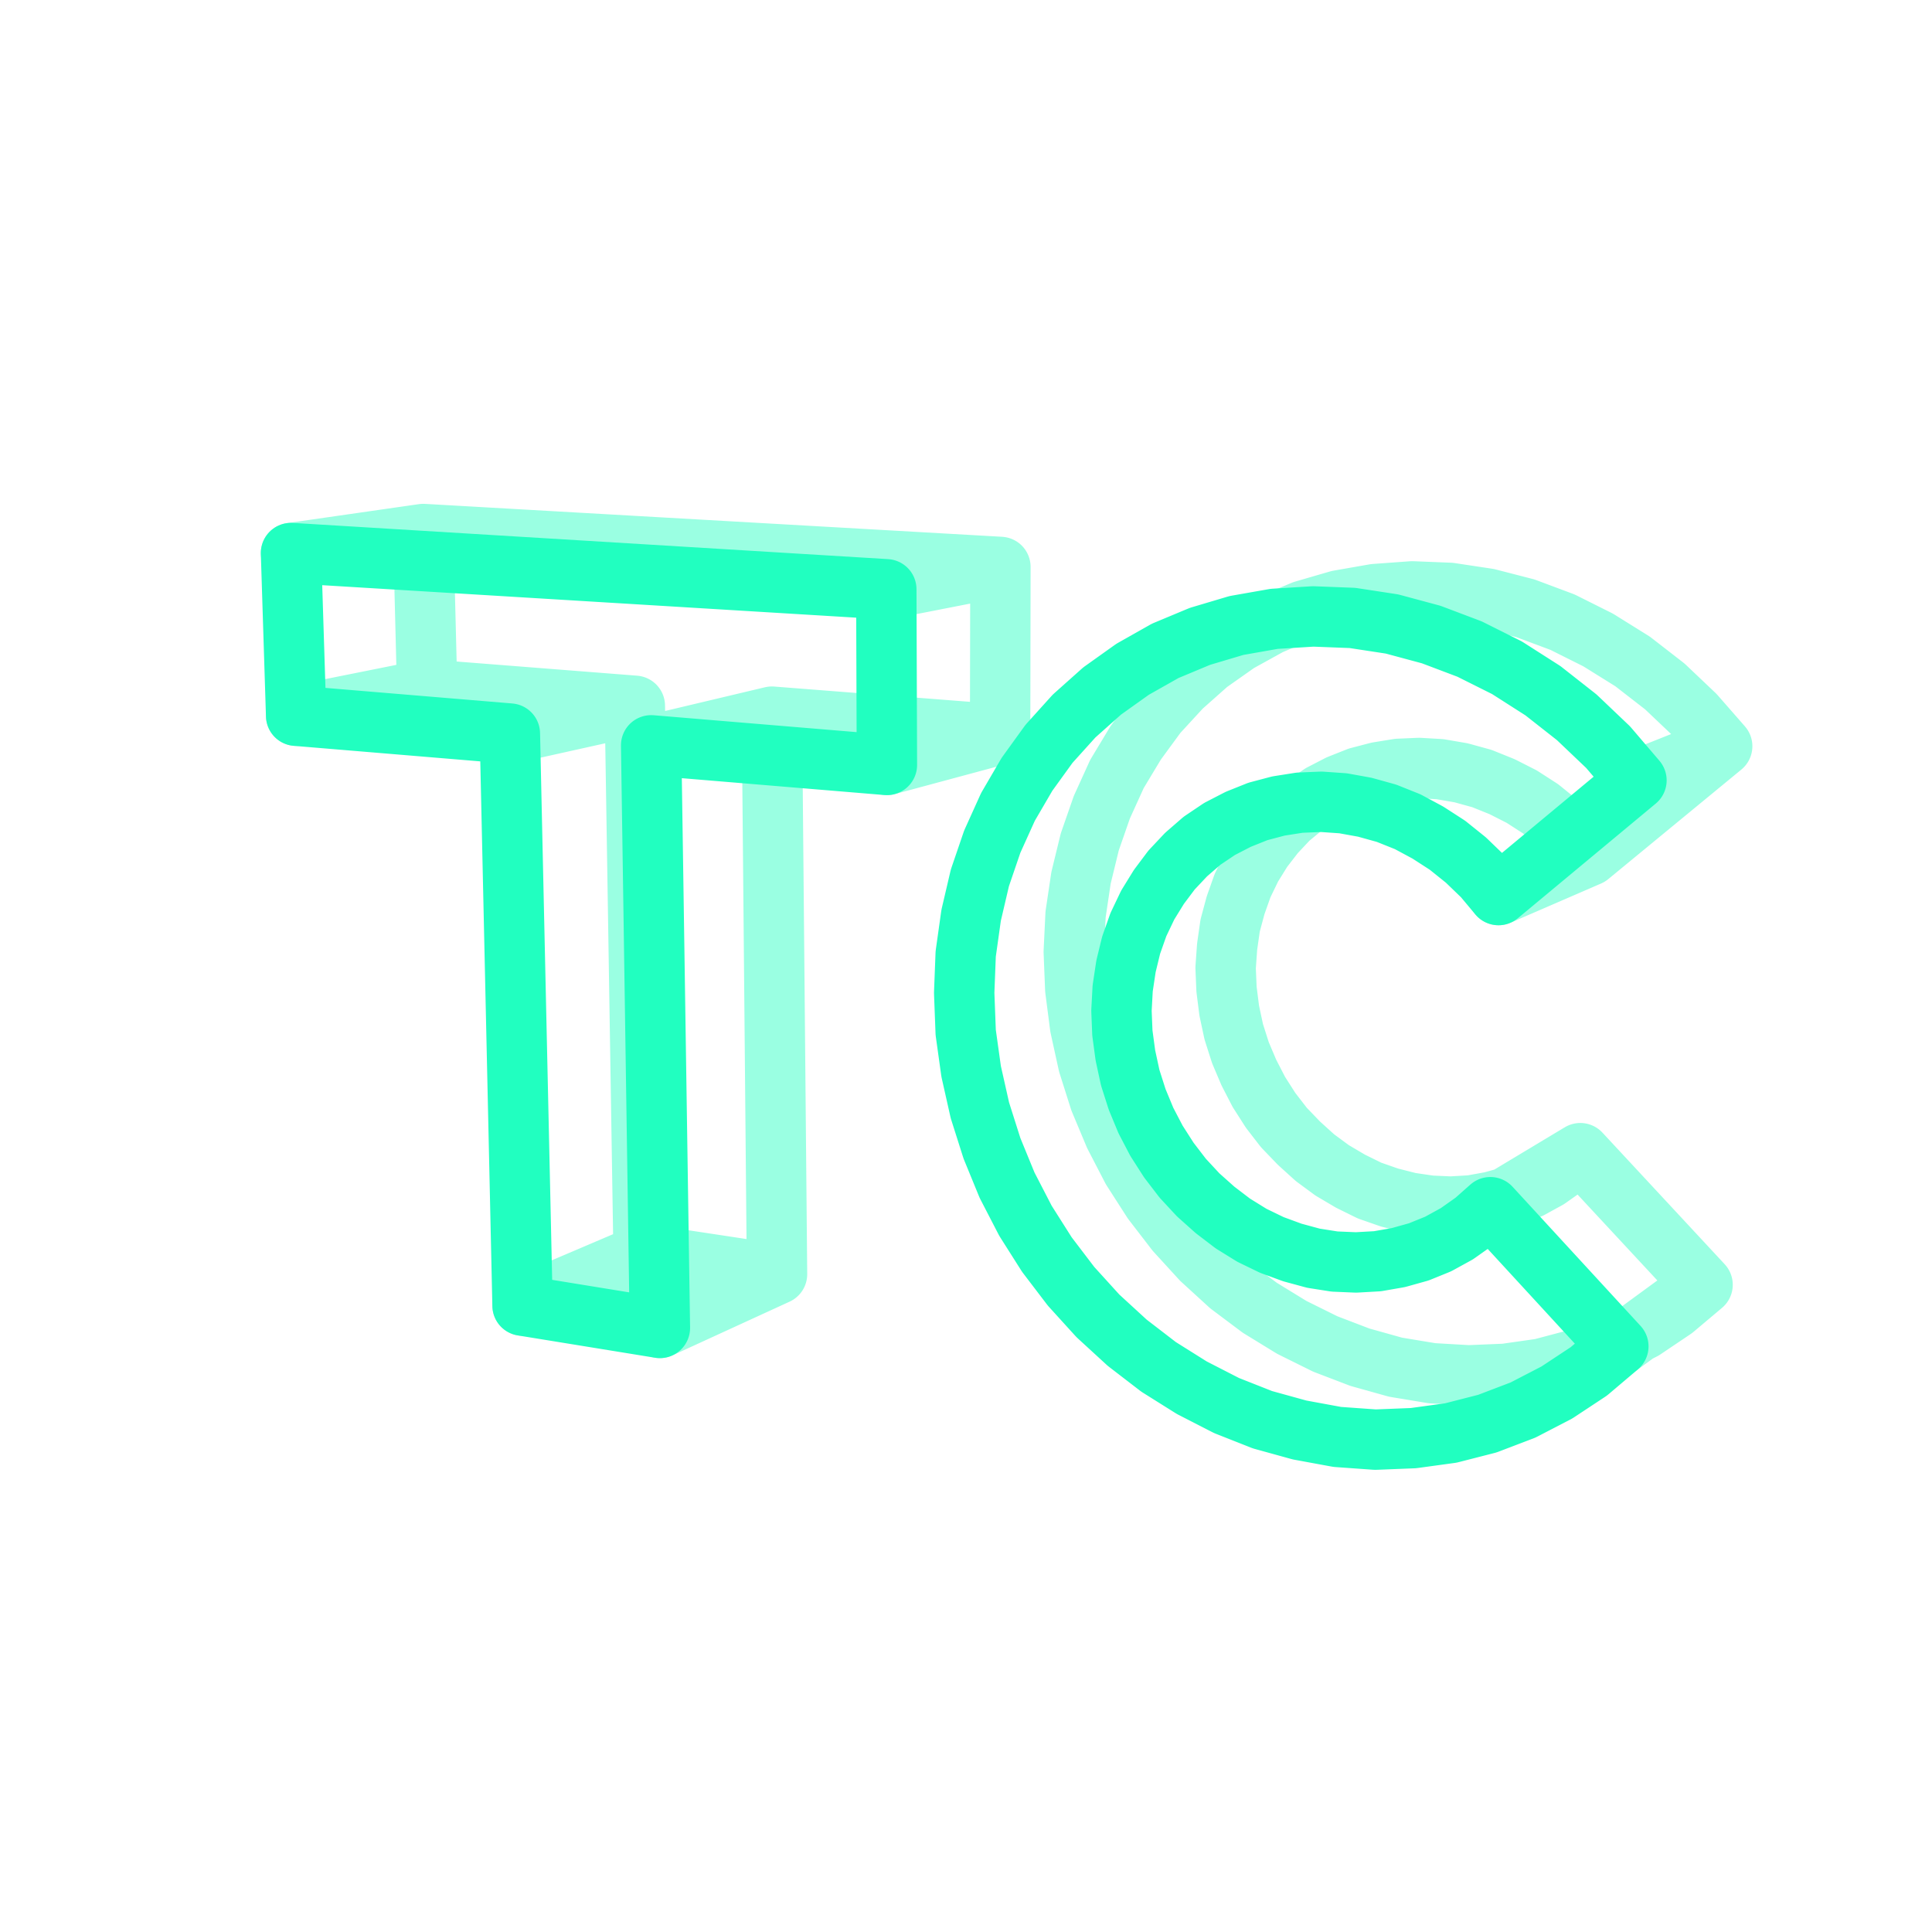
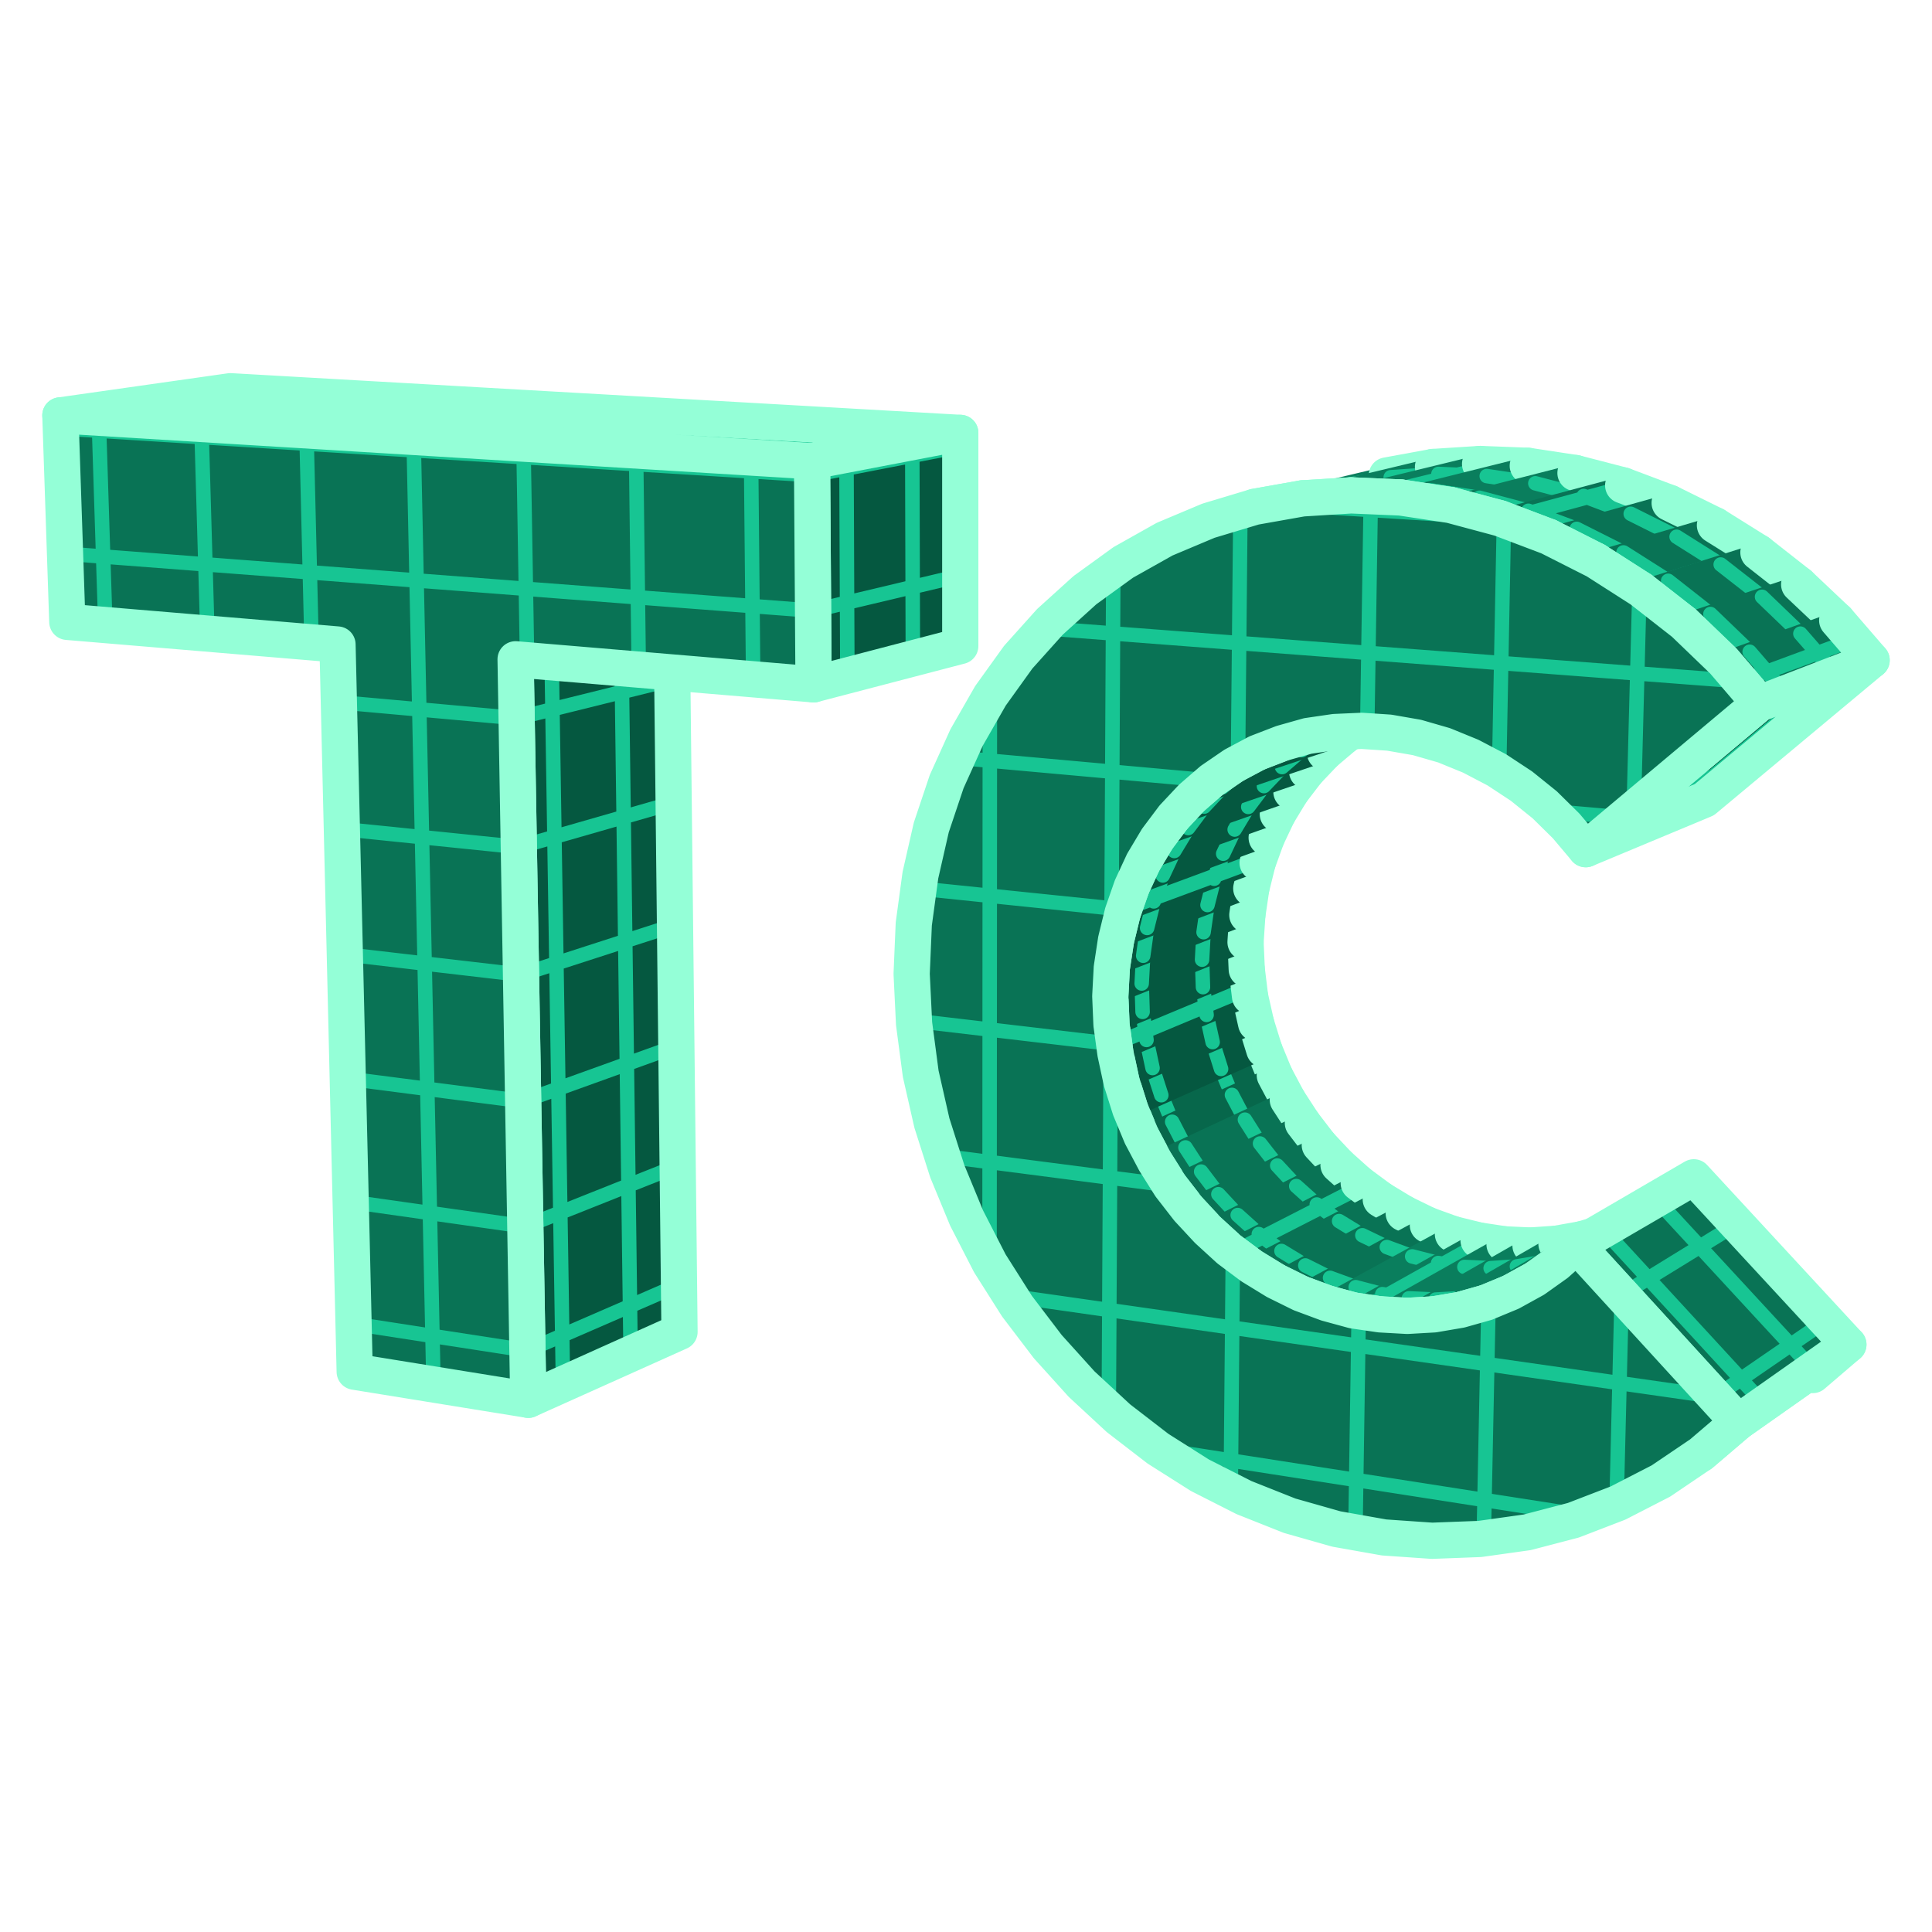
<svg xmlns="http://www.w3.org/2000/svg" viewBox="0 0 64 64">
-   <g fill="none" stroke="#21ffc0" stroke-linecap="round" stroke-linejoin="round">
-     <path d="M14.02 17.69L14.15 22.84M14.15 22.84L21.03 23.38M9.81 23.71L14.15 22.84M21.03 23.38L21.32 41.54M16.89 24.30L21.03 23.38M21.32 41.54L25.74 42.21M17.31 43.25L21.32 41.54M25.74 42.21L25.57 23.74M21.86 43.99L25.74 42.21M25.57 23.74L33.13 24.33M21.57 24.69L25.57 23.74M33.13 24.33L33.14 18.78M29.38 25.34L33.13 24.33M33.14 18.78L14.02 17.69M29.36 19.52L33.14 18.78M14.02 17.69L9.64 18.32M57.05 24.72L56.14 23.68M56.14 23.68L55.15 22.74M55.15 22.74L54.08 21.91M54.08 21.91L52.94 21.20M52.94 21.20L51.76 20.61M51.76 20.61L50.53 20.15M50.53 20.15L49.29 19.83M49.29 19.83L48.03 19.64M48.03 19.64L46.78 19.59M46.78 19.59L45.54 19.68M45.54 19.68L44.34 19.89M44.34 19.89L43.17 20.23M43.17 20.23L42.06 20.70M42.06 20.70L41.01 21.28M41.01 21.28L40.03 21.97M40.03 21.97L39.14 22.76M39.14 22.76L38.33 23.64M38.33 23.64L37.62 24.61M37.62 24.61L37.00 25.64M37.00 25.64L36.50 26.74M36.50 26.74L36.10 27.89M36.10 27.89L35.81 29.08M35.81 29.08L35.63 30.29M35.63 30.29L35.57 31.53M35.57 31.53L35.62 32.77M35.62 32.77L35.78 34.01M35.78 34.01L36.05 35.24M36.05 35.24L36.43 36.44M36.43 36.44L36.92 37.61M36.92 37.61L37.50 38.73M37.50 38.73L38.18 39.79M38.18 39.79L38.95 40.79M38.95 40.79L39.80 41.72M39.80 41.72L40.73 42.57M40.73 42.57L41.73 43.32M41.73 43.32L42.79 43.97M42.79 43.97L43.90 44.52M43.90 44.52L45.05 44.96M45.05 44.96L46.23 45.29M46.23 45.29L47.44 45.49M47.44 45.49L48.65 45.56M48.65 45.56L49.86 45.51M49.86 45.51L51.05 45.34M51.05 45.34L52.22 45.03M52.22 45.03L53.36 44.59M53.36 44.59L54.44 44.04M54.44 44.04L55.45 43.36M55.45 43.36L56.40 42.56M56.40 42.56L52.35 38.20M53.61 44.60L56.40 42.56M52.35 38.20L51.83 38.65M49.37 39.99L52.35 38.20M51.83 38.65L51.28 39.04M51.28 39.04L50.68 39.37M50.68 39.37L50.05 39.63M50.05 39.63L49.40 39.81M49.40 39.81L48.74 39.93M48.74 39.93L48.06 39.97M48.06 39.97L47.38 39.94M47.38 39.94L46.70 39.84M46.70 39.84L46.03 39.67M46.03 39.67L45.37 39.44M45.37 39.44L44.74 39.13M44.74 39.13L44.13 38.77M44.13 38.77L43.56 38.35M43.56 38.35L43.03 37.87M43.03 37.87L42.53 37.35M42.53 37.35L42.09 36.78M42.09 36.78L41.70 36.17M41.70 36.17L41.37 35.53M41.37 35.53L41.09 34.87M41.09 34.87L40.87 34.18M40.87 34.18L40.72 33.48M40.72 33.48L40.63 32.77M40.63 32.77L40.60 32.06M40.60 32.06L40.65 31.36M40.65 31.36L40.75 30.66M40.75 30.66L40.93 29.99M40.93 29.99L41.16 29.34M41.16 29.34L41.46 28.72M41.46 28.72L41.82 28.14M41.82 28.14L42.23 27.61M42.23 27.61L42.69 27.12M42.69 27.12L43.21 26.69M43.21 26.69L43.76 26.31M43.76 26.31L44.36 26.00M44.36 26.00L44.99 25.75M44.99 25.75L45.64 25.58M45.64 25.58L46.32 25.47M46.32 25.47L47.01 25.44M47.01 25.44L47.70 25.48M47.70 25.48L48.40 25.60M48.40 25.60L49.09 25.79M49.09 25.79L49.76 26.06M49.76 26.06L50.41 26.39M50.41 26.39L51.03 26.79M51.03 26.79L51.61 27.26M51.61 27.26L52.15 27.78M52.15 27.78L52.64 28.35M52.64 28.35L57.05 24.72M49.64 29.65L52.64 28.35M57.05 24.72L54.21 25.85" stroke-width="2" stroke-opacity="0.45" />
-     <path d="M9.81 23.71L9.64 18.32M16.89 24.30L9.81 23.71M17.31 43.25L16.89 24.30M21.86 43.99L17.31 43.25M21.57 24.69L21.86 43.99M29.38 25.34L21.57 24.69M29.36 19.52L29.38 25.34M9.64 18.32L29.36 19.52M53.27 24.75L54.21 25.85M52.23 23.76L53.27 24.75M51.11 22.88L52.23 23.76M49.92 22.12L51.11 22.88M48.68 21.50L49.92 22.12M47.41 21.02L48.68 21.50M46.11 20.67L47.41 21.02M44.80 20.47L46.11 20.67M43.50 20.42L44.80 20.47M42.21 20.50L43.50 20.42M40.96 20.72L42.21 20.50M39.75 21.08L40.96 20.72M38.60 21.56L39.75 21.08M37.52 22.17L38.60 21.56M36.51 22.89L37.52 22.17M35.58 23.72L36.51 22.89M34.75 24.64L35.58 23.72M34.02 25.65L34.75 24.64M33.39 26.73L34.02 25.65M32.87 27.88L33.39 26.73M32.46 29.08L32.87 27.88M32.17 30.32L32.46 29.08M31.99 31.60L32.17 30.32M31.94 32.89L31.99 31.60M31.99 34.20L31.94 32.89M32.17 35.49L31.99 34.20M32.46 36.78L32.17 35.49M32.86 38.04L32.46 36.78M33.36 39.26L32.86 38.04M33.97 40.44L33.36 39.26M34.68 41.56L33.97 40.44M35.48 42.61L34.68 41.56M36.37 43.59L35.48 42.61M37.34 44.48L36.37 43.59M38.38 45.28L37.34 44.48M39.48 45.97L38.38 45.28M40.63 46.56L39.48 45.97M41.82 47.03L40.63 46.56M43.05 47.37L41.82 47.03M44.30 47.60L43.05 47.37M45.56 47.69L44.30 47.60M46.82 47.64L45.56 47.69M48.06 47.47L46.82 47.64M49.27 47.16L48.06 47.47M50.45 46.71L49.27 47.16M51.57 46.13L50.45 46.71M52.63 45.43L51.57 46.13M53.61 44.60L52.63 45.43M49.37 39.99L53.61 44.60M48.84 40.46L49.37 39.99M48.26 40.87L48.84 40.46M47.64 41.21L48.26 40.87M47.00 41.47L47.64 41.21M46.32 41.66L47.00 41.47M45.63 41.78L46.32 41.66M44.92 41.82L45.63 41.78M44.21 41.79L44.92 41.82M43.51 41.68L44.21 41.79M42.81 41.49L43.51 41.68M42.13 41.24L42.81 41.49M41.47 40.92L42.13 41.24M40.84 40.53L41.47 40.92M40.25 40.08L40.84 40.53M39.69 39.58L40.25 40.08M39.18 39.03L39.69 39.58M38.72 38.43L39.18 39.03M38.31 37.79L38.72 38.43M37.96 37.12L38.31 37.79M37.67 36.42L37.96 37.12M37.44 35.70L37.67 36.42M37.28 34.96L37.44 35.70M37.18 34.22L37.28 34.96M37.15 33.48L37.18 34.22M37.19 32.74L37.15 33.48M37.30 32.01L37.19 32.74M37.47 31.31L37.30 32.01M37.71 30.63L37.47 31.31M38.02 29.98L37.71 30.63M38.39 29.38L38.02 29.98M38.81 28.82L38.39 29.38M39.29 28.31L38.81 28.82M39.82 27.85L39.29 28.31M40.40 27.46L39.82 27.85M41.02 27.14L40.40 27.46M41.67 26.88L41.02 27.14M42.35 26.70L41.67 26.88M43.05 26.59L42.35 26.70M43.77 26.56L43.05 26.59M44.49 26.61L43.77 26.56M45.21 26.74L44.49 26.61M45.93 26.94L45.21 26.74M46.63 27.22L45.93 26.94M47.30 27.58L46.63 27.22M47.95 28.00L47.30 27.58M48.56 28.49L47.95 28.00M49.13 29.04L48.56 28.49M49.64 29.65L49.13 29.04M54.21 25.85L49.64 29.65" stroke-width="2" />
-   </g>
+   <style>path{fill:none;stroke-linecap:round;stroke-linejoin:round}.s2{fill:#055840;stroke:#055840}.s5{fill:#0a7e5d;stroke:#0a7e5d}.s4{fill:#097355;stroke:#097355}.s3{fill:#07674b;stroke:#07674b}.g{stroke:#17c593}.l{stroke:#94ffd7}@media (prefers-color-scheme:light){.s2{fill:#eaeaea;stroke:#eaeaea}.s5{fill:#f6f6f6;stroke:#f6f6f6}.s4{fill:#f2f2f2;stroke:#f2f2f2}.s3{fill:#eeeeee;stroke:#eeeeee}.g{stroke:#a0c7b6}.l{stroke:#008a67}}</style>
+   <path class="s2" d="M22.51 44.12L22.25 20.65L17.08 21.84L17.50 46.37Z" stroke-width="0.6" />
+   <path class="g" d="M22.49 42.56L17.47 44.74M22.45 38.62L17.40 40.63M22.41 34.65L17.33 36.48M22.36 30.64L17.26 32.29M22.31 26.59L17.19 28.06M22.27 22.51L17.11 23.79M20.58 21.03L20.89 44.84M18.27 21.57L18.65 45.85" stroke-width="0.48" />
+   <path class="l" d="M22.51 44.12L22.25 20.65M17.50 46.37L17.08 21.84M22.51 44.12L17.50 46.37M22.25 20.65L17.08 21.84" stroke-width="1.2" />
+   <path class="s5" d="M31.81 14.34L7.63 12.96L2.00 13.76L26.90 15.28Z" stroke-width="0.6" />
+   <path class="g" d="M3.27 13.84L8.87 13.03M6.67 14.05L12.18 13.22M10.15 14.26L15.56 13.41M13.70 14.47L19.01 13.61M17.34 14.70L22.55 13.81M21.07 14.92L26.16 14.02M24.88 15.16L29.85 14.23M5.81 13.22L30.22 14.65M3.30 13.58L28.04 15.06" stroke-width="0.48" />
+   <path class="l" d="M31.81 14.34L7.63 12.96M26.90 15.28L2.00 13.76M31.81 14.34L26.90 15.28M7.63 12.96L2.00 13.76" stroke-width="1.2" />
+   <path class="s2" d="M31.81 21.40L31.81 14.34L26.90 15.28L26.95 22.67Z" stroke-width="0.6" />
+   <path class="g" d="M31.81 19.07L26.93 20.23M31.81 14.79L26.91 15.74M30.22 14.65L30.24 21.81M28.04 15.06L28.07 22.38" stroke-width="0.48" />
+   <path class="l" d="M31.81 21.40L31.81 14.34M26.95 22.67L26.90 15.28M31.81 21.40L26.95 22.67M31.81 14.34L26.90 15.28" stroke-width="1.2" />
+   <path class="s4" d="M2.23 20.60L11.18 21.35L11.75 45.44L17.50 46.37L17.08 21.84L26.95 22.67L26.90 15.28L2.00 13.76Z" stroke-width="0.6" />
+   <path class="g" d="M3.49 20.71L3.27 13.84M6.87 20.99L6.67 14.05M10.32 21.28L10.15 14.26M14.36 45.86L13.70 14.47M17.46 21.88L17.34 14.70M21.16 22.19L21.07 14.92M24.95 22.50L24.88 15.16M17.47 44.74L11.71 43.85M17.40 40.63L11.62 39.81M17.33 36.48L11.52 35.73M17.26 32.29L11.42 31.61M17.19 28.06L11.32 27.46M17.11 23.79L11.22 23.26M26.93 20.23L2.16 18.34M26.91 15.74L2.01 14.19" stroke-width="0.48" />
+   <path class="l" d="M2.23 20.60L11.18 21.35M11.18 21.35L11.75 45.44M11.75 45.44L17.50 46.37M17.50 46.37L17.08 21.84M17.08 21.84L26.95 22.67M26.95 22.67L26.90 15.28M26.90 15.28L2.00 13.76M2.00 13.76L2.23 20.60" stroke-width="1.2" />
+   <path class="s3" d="M42.23 35.62L41.88 34.77L37.44 36.74L37.81 37.63Z" stroke-width="0.6" />
+   <path class="g" d="M40.45 35.41L40.81 36.27M38.47 36.28L38.83 37.16" stroke-width="0.48" />
+   <path class="l" d="M42.23 35.62L41.88 34.77M37.81 37.63L37.44 36.74" stroke-width="1.2" />
+   <path class="s3" d="M42.66 36.43L42.23 35.62L37.81 37.63L38.26 38.48Z" stroke-width="0.6" />
+   <path class="g" d="M40.81 36.27L41.24 37.09M38.83 37.16L39.27 38.01" stroke-width="0.48" />
+   <path class="l" d="M42.66 36.43L42.23 35.62M38.26 38.48L37.81 37.63" stroke-width="1.2" />
+   <path class="s2" d="M41.88 34.77L41.61 33.90L37.15 35.82L37.44 36.74Z" stroke-width="0.6" />
+   <path class="g" d="M40.17 34.52L40.45 35.41M38.18 35.38L38.47 36.28" stroke-width="0.48" />
+   <path class="l" d="M41.88 34.77L41.61 33.90M37.44 36.74L37.15 35.82" stroke-width="1.2" />
+   <path class="s4" d="M43.16 37.20L42.66 36.43L38.26 38.48L38.77 39.29Z" stroke-width="0.6" />
+   <path class="g" d="M43.14 37.18L38.76 39.27M41.24 37.09L41.74 37.88M39.27 38.01L39.79 38.81" stroke-width="0.48" />
+   <path class="l" d="M43.16 37.20L42.66 36.43M38.77 39.29L38.26 38.48" stroke-width="1.2" />
+   <path class="s2" d="M41.61 33.90L41.41 33.01L36.95 34.89L37.15 35.82Z" stroke-width="0.6" />
+   <path class="g" d="M39.97 33.62L40.17 34.52M37.98 34.45L38.18 35.38" stroke-width="0.48" />
+   <path class="l" d="M41.61 33.90L41.41 33.01M37.15 35.82L36.95 34.89" stroke-width="1.2" />
+   <path class="s4" d="M43.72 37.93L43.16 37.20L38.77 39.29L39.36 40.05Z" stroke-width="0.6" />
+   <path class="g" d="M41.74 37.88L42.31 38.61M39.79 38.81L40.36 39.56" stroke-width="0.48" />
+   <path class="l" d="M43.72 37.93L43.16 37.20M39.36 40.05L38.77 39.29" stroke-width="1.2" />
+   <path class="s2" d="M41.41 33.01L41.30 32.11L36.82 33.94L36.95 34.89Z" stroke-width="0.6" />
+   <path class="g" d="M41.37 32.73L36.91 34.59M39.85 32.70L39.97 33.62M37.85 33.52L37.98 34.45" stroke-width="0.48" />
+   <path class="l" d="M41.41 33.01L41.30 32.11M36.95 34.89L36.82 33.94" stroke-width="1.2" />
+   <path class="s4" d="M44.34 38.59L43.72 37.93L39.36 40.05L40.01 40.75Z" stroke-width="0.6" />
+   <path class="g" d="M42.31 38.61L42.94 39.29M40.36 39.56L41.00 40.25" stroke-width="0.48" />
+   <path class="l" d="M44.34 38.59L43.72 37.93M40.01 40.75L39.36 40.05" stroke-width="1.2" />
+   <path class="s2" d="M41.30 32.11L41.26 31.21L36.78 33.00L36.82 33.94Z" stroke-width="0.6" />
+   <path class="g" d="M39.82 31.79L39.85 32.70M37.82 32.58L37.85 33.52" stroke-width="0.48" />
+   <path class="l" d="M41.30 32.11L41.26 31.21M36.82 33.94L36.78 33.00" stroke-width="1.2" />
+   <path class="s4" d="M45.01 39.19L44.34 38.59L40.01 40.75L40.71 41.39Z" stroke-width="0.6" />
+   <path class="g" d="M42.94 39.29L43.62 39.90M41.00 40.25L41.70 40.88" stroke-width="0.48" />
+   <path class="l" d="M45.01 39.19L44.34 38.59M40.71 41.39L40.01 40.75" stroke-width="1.2" />
+   <path class="s2" d="M41.26 31.21L41.32 30.31L36.83 32.06L36.78 33.00Z" stroke-width="0.6" />
+   <path class="g" d="M39.87 30.88L39.82 31.79M37.87 31.66L37.82 32.58" stroke-width="0.48" />
+   <path class="l" d="M41.26 31.21L41.32 30.31M36.78 33.00L36.83 32.06" stroke-width="1.2" />
+   <path class="s4" d="M45.74 39.73L45.01 39.19L40.71 41.39L41.46 41.95Z" stroke-width="0.6" />
+   <path class="g" d="M40.84 41.49L45.14 39.29M43.62 39.90L44.36 40.45M41.70 40.88L42.45 41.44" stroke-width="0.48" />
+   <path class="l" d="M45.74 39.73L45.01 39.19M41.46 41.95L40.71 41.39" stroke-width="1.2" />
+   <path class="s2" d="M41.32 30.31L41.45 29.43L36.97 31.14L36.83 32.06Z" stroke-width="0.6" />
+   <path class="g" d="M40.00 29.98L39.87 30.88M38.00 30.74L37.87 31.66" stroke-width="0.48" />
+   <path class="l" d="M41.32 30.31L41.45 29.43M36.83 32.06L36.97 31.14" stroke-width="1.2" />
+   <path class="s4" d="M46.50 40.19L45.74 39.73L41.46 41.95L42.26 42.44Z" stroke-width="0.6" />
+   <path class="g" d="M44.36 40.45L45.13 40.92M42.45 41.44L43.24 41.92" stroke-width="0.48" />
+   <path class="l" d="M46.50 40.19L45.74 39.73M42.26 42.44L41.46 41.95" stroke-width="1.2" />
+   <path class="s2" d="M41.45 29.43L41.66 28.58L37.19 30.24L36.97 31.14Z" stroke-width="0.6" />
+   <path class="g" d="M40.22 29.11L40.00 29.98M38.22 29.86L38.00 30.74" stroke-width="0.48" />
+   <path class="l" d="M41.45 29.43L41.66 28.58M36.97 31.14L37.19 30.24" stroke-width="1.2" />
+   <path class="s4" d="M47.30 40.58L46.50 40.19L42.26 42.44L43.09 42.85Z" stroke-width="0.6" />
+   <path class="g" d="M45.13 40.92L45.94 41.31M43.24 41.92L44.06 42.33" stroke-width="0.48" />
+   <path class="l" d="M47.30 40.58L46.50 40.19M43.09 42.85L42.26 42.44" stroke-width="1.2" />
+   <path class="s2" d="M41.66 28.58L41.96 27.75L37.49 29.38L37.19 30.24Z" stroke-width="0.6" />
+   <path class="g" d="M41.70 28.47L37.22 30.13M40.52 28.28L40.22 29.11M38.52 29.00L38.22 29.86" stroke-width="0.48" />
+   <path class="l" d="M41.66 28.58L41.96 27.75M37.19 30.24L37.49 29.38" stroke-width="1.2" />
+   <path class="s4" d="M48.13 40.88L47.30 40.58L43.09 42.85L43.95 43.17Z" stroke-width="0.6" />
+   <path class="g" d="M45.94 41.31L46.78 41.62M44.06 42.33L44.91 42.64" stroke-width="0.48" />
+   <path class="l" d="M48.13 40.88L47.30 40.58M43.95 43.17L43.09 42.85" stroke-width="1.2" />
+   <path class="s2" d="M41.96 27.75L42.33 26.97L37.87 28.56L37.49 29.38Z" stroke-width="0.6" />
+   <path class="g" d="M40.90 27.48L40.52 28.28M38.90 28.19L38.52 29.00" stroke-width="0.48" />
+   <path class="l" d="M41.96 27.75L42.33 26.97M37.49 29.38L37.87 28.56" stroke-width="1.2" />
+   <path class="s5" d="M48.98 41.09L48.13 40.88L43.95 43.17L44.83 43.41Z" stroke-width="0.6" />
+   <path class="g" d="M46.78 41.62L47.64 41.84M44.91 42.64L45.79 42.87" stroke-width="0.48" />
+   <path class="l" d="M48.98 41.09L48.13 40.88M44.83 43.41L43.95 43.17" stroke-width="1.2" />
+   <path class="s2" d="M42.33 26.97L42.78 26.23L38.33 27.79L37.87 28.56Z" stroke-width="0.6" />
+   <path class="g" d="M41.35 26.73L40.90 27.48M39.36 27.43L38.90 28.19" stroke-width="0.48" />
+   <path class="l" d="M42.33 26.97L42.78 26.23M37.87 28.56L38.33 27.79" stroke-width="1.2" />
+   <path class="s5" d="M49.84 41.22L48.98 41.09L44.83 43.41L45.72 43.54Z" stroke-width="0.6" />
+   <path class="g" d="M45.01 43.43L49.15 41.12M47.64 41.84L48.51 41.97M45.79 42.87L46.67 43.01" stroke-width="0.48" />
+   <path class="l" d="M49.84 41.22L48.98 41.09M45.72 43.54L44.83 43.41" stroke-width="1.2" />
+   <path class="s2" d="M42.78 26.23L43.30 25.55L38.87 27.07L38.33 27.79Z" stroke-width="0.6" />
+   <path class="g" d="M41.87 26.04L41.35 26.73M39.89 26.72L39.36 27.43" stroke-width="0.48" />
+   <path class="l" d="M42.78 26.23L43.30 25.55M38.33 27.79L38.87 27.07" stroke-width="1.2" />
+   <path class="s5" d="M50.70 41.26L49.84 41.22L45.72 43.54L46.62 43.59Z" stroke-width="0.6" />
+   <path class="g" d="M48.51 41.97L49.38 42.01M46.67 43.01L47.56 43.05" stroke-width="0.48" />
+   <path class="l" d="M50.70 41.26L49.84 41.22M46.62 43.59L45.72 43.54" stroke-width="1.2" />
+   <path class="s2" d="M43.30 25.55L43.89 24.93L39.47 26.43L38.87 27.07Z" stroke-width="0.6" />
+   <path class="g" d="M42.47 25.41L41.87 26.04M40.49 26.08L39.89 26.72" stroke-width="0.48" />
+   <path class="l" d="M43.30 25.55L43.89 24.93M38.87 27.07L39.47 26.43" stroke-width="1.2" />
+   <path class="s5" d="M51.56 41.20L50.70 41.26L46.62 43.59L47.50 43.54Z" stroke-width="0.6" />
+   <path class="g" d="M49.38 42.01L50.25 41.95M47.56 43.05L48.44 43.00" stroke-width="0.48" />
+   <path class="l" d="M51.56 41.20L50.70 41.26M47.50 43.54L46.62 43.59" stroke-width="1.2" />
+   <path class="s2" d="M43.89 24.93L44.54 24.38L40.14 25.85L39.47 26.43Z" stroke-width="0.6" />
+   <path class="g" d="M44.53 24.39L40.13 25.86M43.12 24.85L42.47 25.41M41.16 25.51L40.49 26.08" stroke-width="0.48" />
+   <path class="l" d="M43.89 24.93L44.54 24.38M39.47 26.43L40.14 25.85" stroke-width="1.2" />
+   <path class="s5" d="M52.40 41.05L51.56 41.20L47.50 43.54L48.38 43.39Z" stroke-width="0.6" />
+   <path class="g" d="M50.25 41.95L51.10 41.81M48.44 43.00L49.31 42.85" stroke-width="0.48" />
+   <path class="l" d="M52.40 41.05L51.56 41.20M48.38 43.39L47.50 43.54" stroke-width="1.2" />
+   <path class="s2" d="M44.54 24.38L45.24 23.90L40.87 25.35L40.14 25.85Z" stroke-width="0.6" />
+   <path class="g" d="M43.83 24.37L43.12 24.85M41.88 25.02L41.16 25.51" stroke-width="0.48" />
+   <path class="l" d="M44.54 24.38L45.24 23.90M40.14 25.85L40.87 25.35" stroke-width="1.2" />
+   <path class="s5" d="M53.22 40.81L52.40 41.05L48.38 43.39L49.23 43.15Z" stroke-width="0.6" />
+   <path class="g" d="M51.10 41.81L51.93 41.57M49.31 42.85L50.15 42.61" stroke-width="0.48" />
+   <path class="l" d="M53.22 40.81L52.40 41.05M49.23 43.15L48.38 43.39" stroke-width="1.2" />
+   <path class="s2" d="M45.24 23.90L45.99 23.50L41.64 24.94L40.87 25.35Z" stroke-width="0.6" />
+   <path class="g" d="M45.38 23.83L41.01 25.28M44.59 23.97L43.83 24.37M42.65 24.61L41.88 25.02" stroke-width="0.48" />
+   <path class="l" d="M45.24 23.90L45.99 23.50M40.87 25.35L41.64 24.94" stroke-width="1.2" />
+   <path class="s5" d="M54.01 40.49L53.22 40.81L49.23 43.15L50.05 42.81Z" stroke-width="0.6" />
+   <path class="g" d="M49.31 43.11L53.29 40.78M51.93 41.57L52.73 41.23M50.15 42.61L50.96 42.27" stroke-width="0.48" />
+   <path class="l" d="M54.01 40.49L53.22 40.81M50.05 42.81L49.23 43.15" stroke-width="1.2" />
+   <path class="s2" d="M45.99 23.50L46.78 23.19L42.47 24.62L41.64 24.94Z" stroke-width="0.6" />
+   <path class="g" d="M45.39 23.65L44.59 23.97M43.46 24.29L42.65 24.61" stroke-width="0.48" />
+   <path class="l" d="M45.99 23.50L46.78 23.19M41.64 24.94L42.47 24.62" stroke-width="1.2" />
+   <path class="s5" d="M54.76 40.07L54.01 40.49L50.05 42.81L50.83 42.38Z" stroke-width="0.6" />
+   <path class="g" d="M52.73 41.23L53.49 40.82M50.96 42.27L51.73 41.85" stroke-width="0.48" />
+   <path class="l" d="M54.76 40.07L54.01 40.49M50.83 42.38L50.05 42.81" stroke-width="1.2" />
+   <path class="s5" d="M47.47 15.47L45.94 15.75L41.56 16.79L43.14 16.51Z" stroke-width="0.6" />
+   <path class="g" d="M44.53 16.08L46.07 15.81M42.57 16.55L44.14 16.27" stroke-width="0.48" />
+   <path class="l" d="M47.47 15.47L45.94 15.75M43.14 16.51L41.56 16.79" stroke-width="1.2" />
+   <path class="s2" d="M60.05 45.55L61.23 44.54L57.58 47.11L56.35 48.16Z" stroke-width="0.6" />
+   <path class="g" d="M60.06 45.36L58.85 46.39M58.43 46.51L57.20 47.56" stroke-width="0.48" />
+   <path class="l" d="M60.05 45.55L61.23 44.54M56.35 48.16L57.58 47.11M61.23 44.54L57.58 47.11" stroke-width="1.2" />
+   <path class="s4" d="M61.23 44.54L56.11 39.00L52.23 41.26L57.58 47.11Z" stroke-width="0.6" />
+   <path class="g" d="M53.72 42.89L57.54 40.54M60.50 43.74L56.82 46.27M54.86 39.73L60.06 45.36M53.12 40.74L58.43 46.51" stroke-width="0.48" />
+   <path class="l" d="M61.23 44.54L56.11 39.00M57.58 47.11L52.23 41.26M61.23 44.54L57.58 47.11M56.11 39.00L52.23 41.26" stroke-width="1.2" />
+   <path class="s5" d="M49.03 15.37L47.47 15.47L43.14 16.51L44.76 16.41Z" stroke-width="0.6" />
+   <path class="g" d="M46.07 15.81L47.65 15.70M44.14 16.27L45.74 16.17" stroke-width="0.48" />
+   <path class="l" d="M49.03 15.37L47.47 15.47M44.76 16.41L43.14 16.51" stroke-width="1.2" />
+   <path class="s5" d="M50.61 15.43L49.03 15.37L44.76 16.41L46.40 16.48Z" stroke-width="0.6" />
+   <path class="g" d="M45.41 16.43L49.66 15.39M47.65 15.70L49.25 15.77M45.74 16.17L47.37 16.24" stroke-width="0.48" />
+   <path class="l" d="M50.61 15.43L49.03 15.37M46.40 16.48L44.76 16.41" stroke-width="1.2" />
+   <path class="s5" d="M52.19 15.67L50.61 15.43L46.40 16.48L48.05 16.73Z" stroke-width="0.6" />
+   <path class="g" d="M49.25 15.77L50.86 16.01M47.37 16.24L49.01 16.49" stroke-width="0.48" />
+   <path class="l" d="M52.19 15.67L50.61 15.43M48.05 16.73L46.40 16.48" stroke-width="1.2" />
+   <path class="s5" d="M53.77 16.08L52.19 15.67L48.05 16.73L49.69 17.17Z" stroke-width="0.6" />
+   <path class="g" d="M50.86 16.01L52.46 16.43M49.01 16.49L50.63 16.92" stroke-width="0.48" />
+   <path class="l" d="M53.77 16.08L52.19 15.67M49.69 17.17L48.05 16.73" stroke-width="1.2" />
+   <path class="s4" d="M55.31 16.66L53.77 16.08L49.69 17.17L51.30 17.78Z" stroke-width="0.6" />
+   <path class="g" d="M49.82 17.22L53.89 16.12M52.46 16.43L54.02 17.02M50.63 16.92L52.23 17.52" stroke-width="0.48" />
+   <path class="l" d="M55.31 16.66L53.77 16.08M51.30 17.78L49.69 17.17" stroke-width="1.2" />
+   <path class="s4" d="M56.81 17.40L55.31 16.66L51.30 17.78L52.86 18.57Z" stroke-width="0.6" />
+   <path class="g" d="M54.02 17.02L55.54 17.78M52.23 17.52L53.78 18.30" stroke-width="0.48" />
+   <path class="l" d="M56.81 17.40L55.31 16.66M52.86 18.57L51.30 17.78" stroke-width="1.2" />
+   <path class="s2" d="M56.46 26.49L62.00 21.87L58.29 23.30L52.53 28.13Z" stroke-width="0.6" />
+   <path class="g" d="M57.99 25.21L54.12 26.79M57.65 25.49L53.77 27.08M60.81 22.33L55.19 27.02M59.15 22.97L53.44 27.75" stroke-width="0.48" />
+   <path class="l" d="M56.46 26.49L62.00 21.87M52.53 28.13L58.29 23.30M56.46 26.49L52.53 28.13M62.00 21.87L58.29 23.30" stroke-width="1.2" />
+   <path class="s4" d="M58.25 18.30L56.81 17.40L52.86 18.57L54.36 19.53Z" stroke-width="0.6" />
+   <path class="g" d="M54.31 19.49L58.19 18.27M55.54 17.78L57.00 18.70M53.78 18.30L55.26 19.24" stroke-width="0.48" />
+   <path class="l" d="M58.25 18.30L56.81 17.40M54.36 19.53L52.86 18.57" stroke-width="1.2" />
+   <path class="s4" d="M59.60 19.36L58.25 18.30L54.36 19.53L55.78 20.64Z" stroke-width="0.6" />
+   <path class="g" d="M57.00 18.70L58.37 19.77M55.26 19.24L56.66 20.34" stroke-width="0.48" />
+   <path class="l" d="M59.60 19.36L58.25 18.30M55.78 20.64L54.36 19.53" stroke-width="1.2" />
+   <path class="s4" d="M60.86 20.55L59.60 19.36L55.78 20.64L57.09 21.90Z" stroke-width="0.6" />
+   <path class="g" d="M58.37 19.77L59.64 20.99M56.66 20.34L57.96 21.59" stroke-width="0.48" />
+   <path class="l" d="M60.86 20.55L59.60 19.36M57.09 21.90L55.78 20.64" stroke-width="1.2" />
+   <path class="s4" d="M62.00 21.87L60.86 20.55L57.09 21.90L58.29 23.30Z" stroke-width="0.6" />
+   <path class="g" d="M61.41 21.19L57.67 22.57M59.64 20.99L60.81 22.33M57.96 21.59L59.15 22.97" stroke-width="0.48" />
+   <path class="l" d="M62.00 21.87L60.86 20.55M58.29 23.30L57.09 21.90M62.00 21.87L58.29 23.30" stroke-width="1.2" />
+   <path class="s4" d="M58.29 23.30L57.09 21.90L55.78 20.64L54.36 19.53L52.86 18.57L51.30 17.78L49.69 17.17L48.05 16.73L46.40 16.48L44.76 16.41L43.14 16.51L41.56 16.79L40.03 17.25L38.58 17.86L37.21 18.63L35.94 19.55L34.78 20.60L33.73 21.77L32.81 23.05L32.02 24.43L31.36 25.89L30.85 27.41L30.49 28.99L30.27 30.61L30.20 32.26L30.28 33.91L30.50 35.57L30.87 37.20L31.38 38.80L32.02 40.35L32.79 41.85L33.69 43.27L34.71 44.61L35.83 45.85L37.05 46.98L38.36 47.99L39.75 48.87L41.21 49.61L42.72 50.21L44.27 50.65L45.85 50.93L47.44 51.04L49.02 50.98L50.59 50.76L52.12 50.36L53.60 49.79L55.02 49.06L56.35 48.16L57.58 47.11L52.23 41.26L51.56 41.86L50.83 42.38L50.05 42.81L49.23 43.15L48.38 43.39L47.50 43.54L46.62 43.59L45.72 43.54L44.83 43.41L43.95 43.17L43.09 42.85L42.26 42.44L41.46 41.95L40.71 41.39L40.01 40.75L39.36 40.05L38.77 39.29L38.26 38.48L37.81 37.63L37.44 36.74L37.15 35.82L36.95 34.89L36.82 33.94L36.78 33.00L36.83 32.06L36.97 31.14L37.19 30.24L37.49 29.38L37.87 28.56L38.33 27.79L38.87 27.07L39.47 26.43L40.14 25.85L40.87 25.35L41.64 24.94L42.47 24.62L43.32 24.38L44.21 24.25L45.11 24.21L46.02 24.27L46.94 24.43L47.84 24.69L48.72 25.05L49.58 25.50L50.40 26.04L51.17 26.66L51.88 27.36L52.53 28.13Z" stroke-width="0.6" />
+   <path class="g" d="M32.78 41.81L32.79 23.08M36.73 46.68L36.80 33.44M36.81 32.55L36.88 18.87M40.77 49.39L40.84 41.49M41.01 25.28L41.09 16.93M44.90 50.76L45.01 43.43M45.29 24.22L45.41 16.43M49.15 50.97L49.31 43.11M49.66 25.55L49.82 17.22M53.55 49.81L53.72 42.89M54.12 26.79L54.31 19.49M52.51 50.21L38.40 48.01M56.82 46.27L33.48 42.93M38.76 39.27L31.21 38.29M36.91 34.59L30.27 33.81M37.22 30.13L30.43 29.43M53.77 27.08L51.38 26.87M40.13 25.86L31.71 25.10M57.67 22.57L34.59 20.81M49.66 17.16L42.13 16.69" stroke-width="0.48" />
+   <path class="l" d="M58.29 23.30L57.09 21.90M57.09 21.90L55.78 20.64M55.78 20.64L54.36 19.53M54.36 19.53L52.86 18.57M52.86 18.57L51.30 17.78M51.30 17.78L49.69 17.17M49.69 17.17L48.05 16.73M48.05 16.73L46.40 16.48M46.40 16.48L44.76 16.41M44.76 16.41L43.14 16.51M43.14 16.51L41.56 16.79M41.56 16.79L40.03 17.25M40.03 17.25L38.58 17.86M38.58 17.86L37.21 18.63M37.21 18.63L35.94 19.55M35.94 19.55L34.78 20.60M34.78 20.60L33.73 21.77M33.73 21.77L32.81 23.05M32.81 23.05L32.02 24.43M32.02 24.43L31.36 25.89M31.36 25.89L30.85 27.41M30.85 27.41L30.49 28.99M30.49 28.99L30.27 30.61M30.27 30.61L30.20 32.26M30.20 32.26L30.28 33.91M30.28 33.91L30.50 35.57M30.50 35.57L30.87 37.20M30.87 37.20L31.38 38.80M31.38 38.80L32.02 40.35M32.02 40.35L32.79 41.85M32.79 41.85L33.69 43.27M33.69 43.27L34.71 44.61M34.71 44.61L35.83 45.85M35.83 45.85L37.05 46.98M37.05 46.98L38.36 47.99M38.36 47.99L39.75 48.87M39.75 48.87L41.21 49.61M41.21 49.61L42.72 50.21M42.72 50.21L44.27 50.65M44.27 50.65L45.85 50.93M45.85 50.93L47.44 51.04M47.44 51.04L49.02 50.98M49.02 50.98L50.59 50.76M50.59 50.76L52.12 50.36M52.12 50.36L53.60 49.79M53.60 49.79L55.02 49.06M55.02 49.06L56.35 48.16M56.35 48.16L57.58 47.11M57.58 47.11L52.23 41.26M52.23 41.26L51.56 41.86M51.56 41.86L50.83 42.38M50.83 42.38L50.05 42.81M50.05 42.81L49.23 43.15M49.23 43.15L48.38 43.39M48.38 43.39L47.50 43.54M47.50 43.54L46.62 43.59M46.62 43.59L45.72 43.54M45.72 43.54L44.83 43.41M44.83 43.41L43.95 43.17M43.95 43.17L43.09 42.85M43.09 42.85L42.26 42.44M42.26 42.44L41.46 41.95M41.46 41.95L40.71 41.39M40.71 41.39L40.01 40.75M40.01 40.75L39.36 40.05M39.36 40.05L38.77 39.29M38.77 39.29L38.26 38.48M38.26 38.48L37.81 37.63M37.81 37.63L37.44 36.74M37.44 36.74L37.15 35.82M37.15 35.82L36.95 34.89M36.95 34.89L36.82 33.94M36.82 33.94L36.78 33.00M36.78 33.00L36.83 32.06M36.83 32.06L36.97 31.14M36.97 31.14L37.19 30.24M37.19 30.24L37.49 29.38M37.49 29.38L37.87 28.56M37.87 28.56L38.33 27.79M38.33 27.79L38.87 27.07M38.87 27.07L39.47 26.43M39.47 26.43L40.14 25.85M40.14 25.85L40.87 25.35M40.87 25.35L41.64 24.94M41.64 24.94L42.47 24.62M42.47 24.62L43.32 24.38M43.32 24.38L44.21 24.25M44.21 24.25L45.11 24.21M45.11 24.21L46.02 24.27M46.02 24.27L46.94 24.43M46.94 24.43L47.84 24.69M47.84 24.69L48.72 25.05M48.72 25.05L49.58 25.50M49.58 25.50L50.40 26.04M50.40 26.04L51.17 26.66M51.17 26.66L51.88 27.36M51.88 27.36L52.53 28.13M52.53 28.13L58.29 23.30" stroke-width="1.2" />
</svg>
